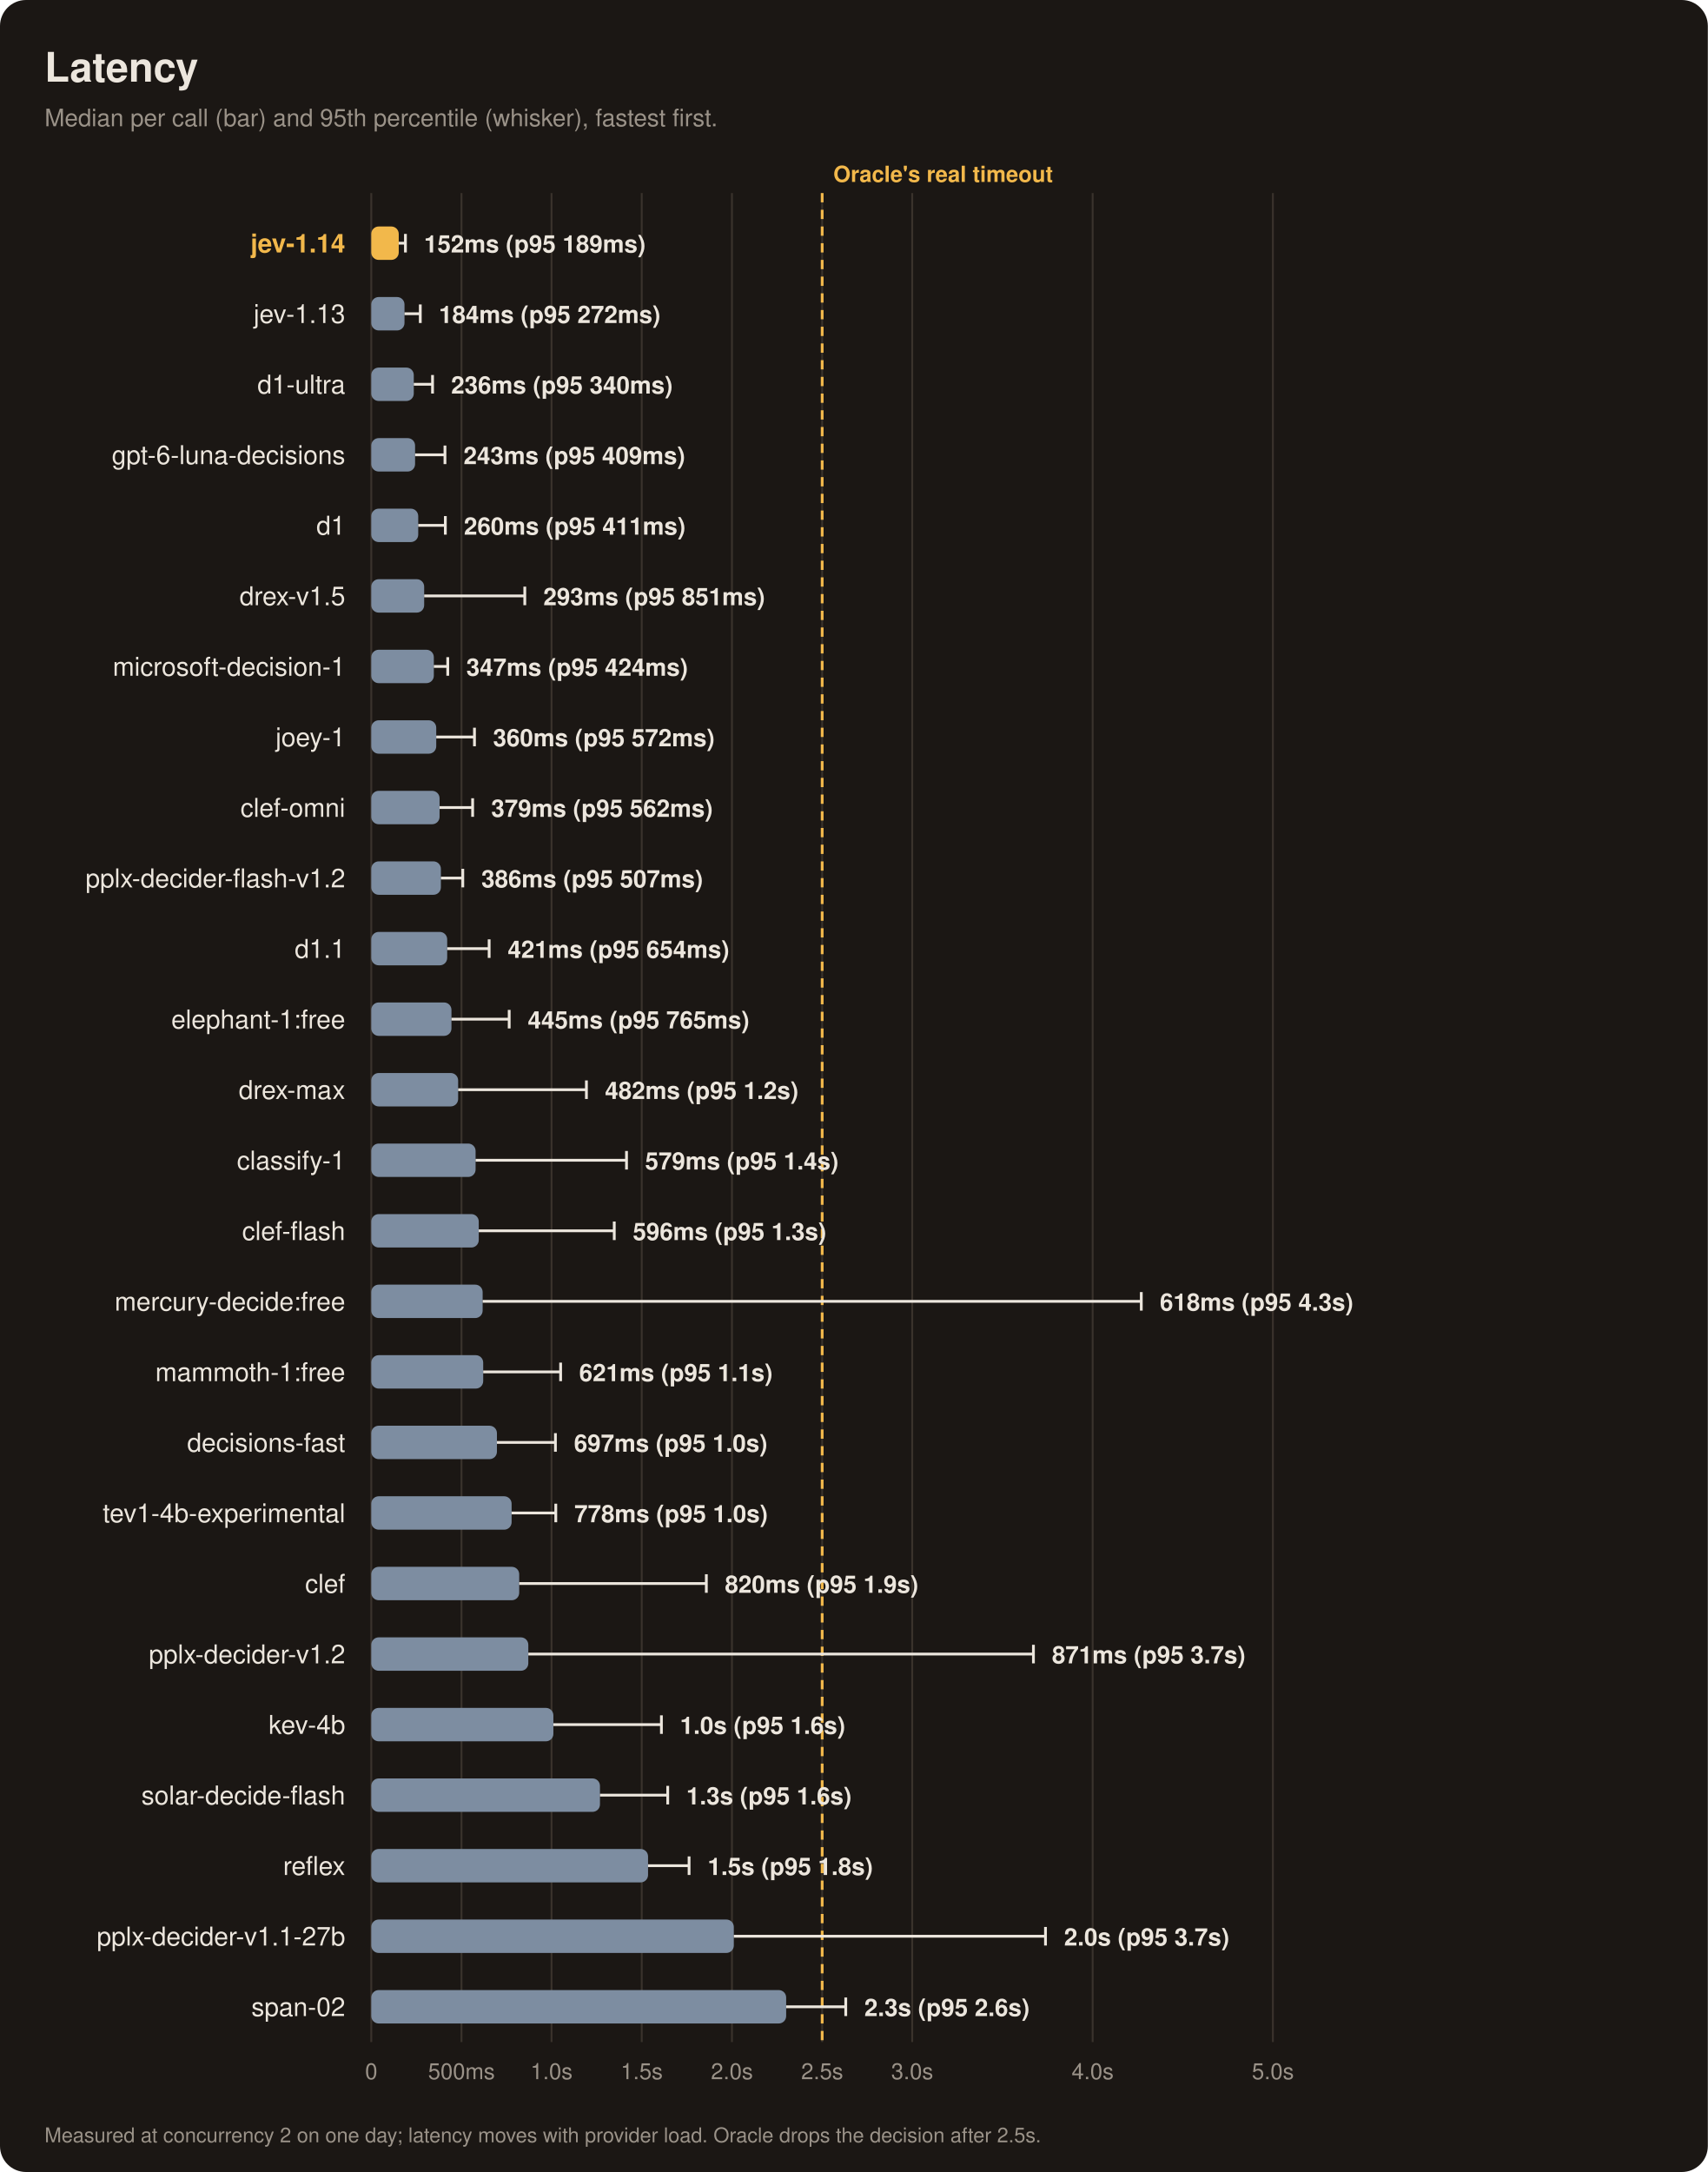
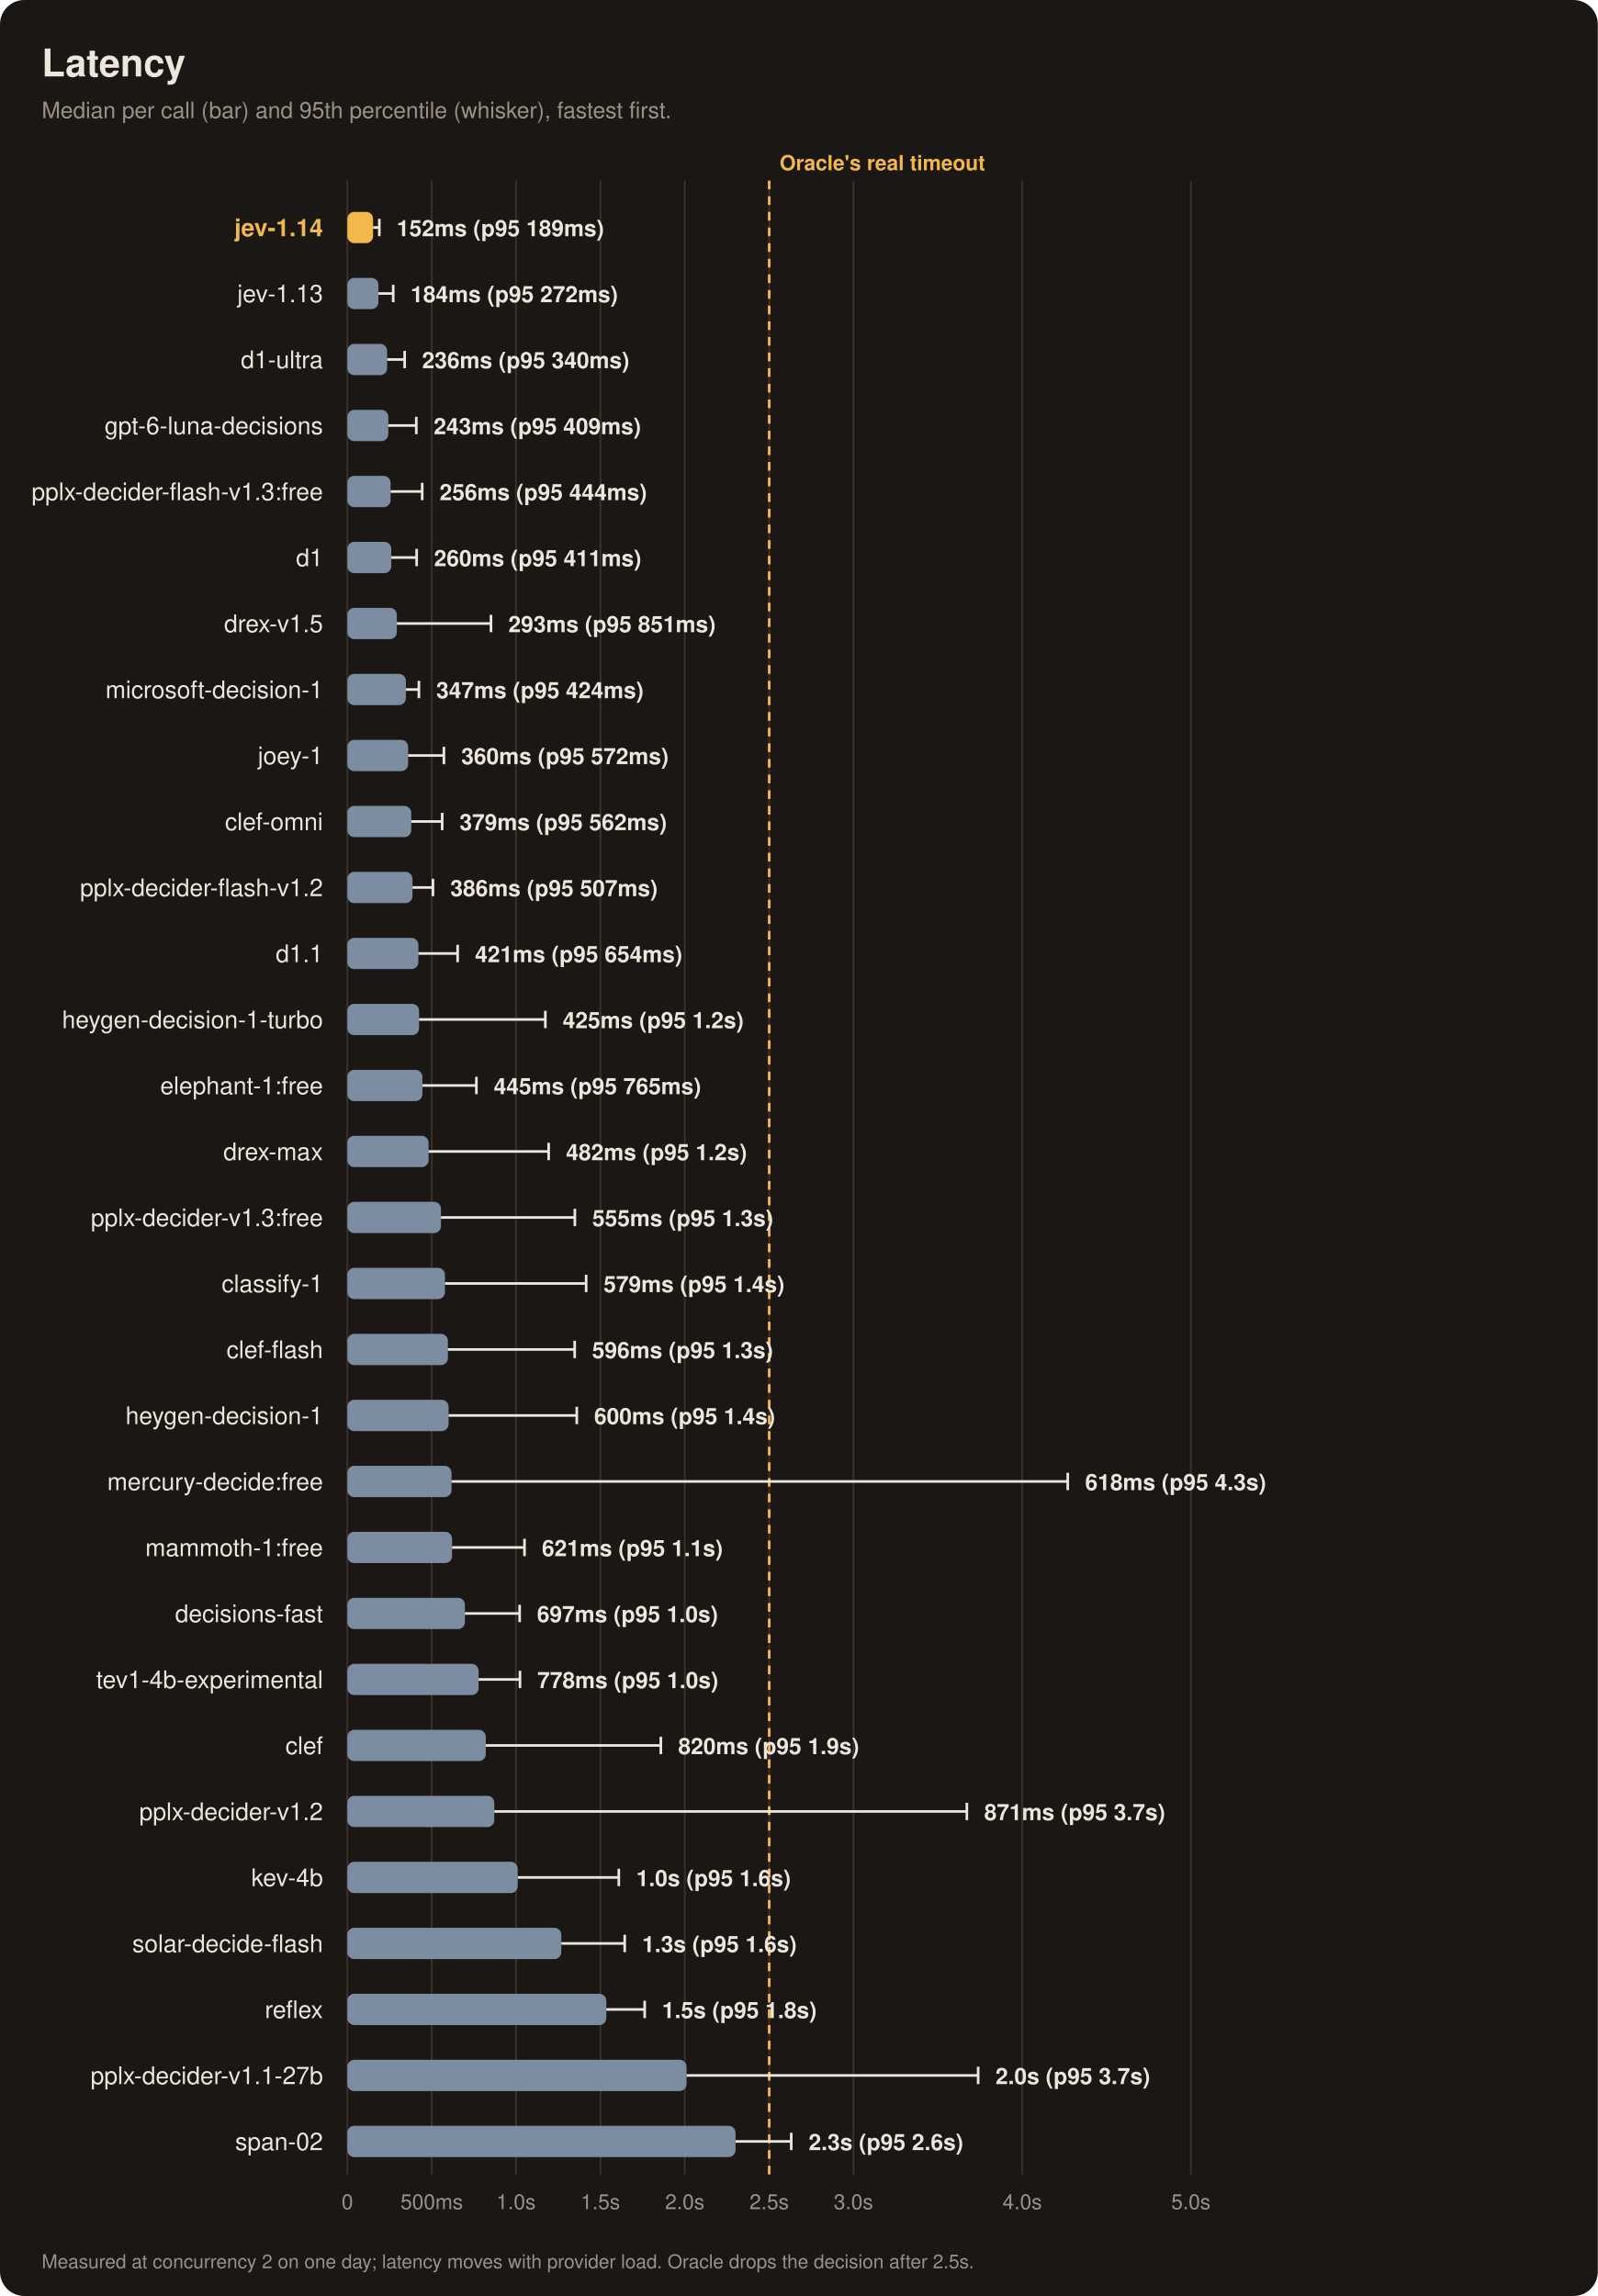
- <svg xmlns="http://www.w3.org/2000/svg" viewBox="0 0 920 1170" width="920" role="img" aria-label="Latency" font-family="-apple-system,BlinkMacSystemFont,'Segoe UI',Helvetica,Arial,sans-serif">
-   <rect width="920" height="1170" rx="14" fill="#1b1714" />
+ <svg xmlns="http://www.w3.org/2000/svg" viewBox="0 0 920 1322" width="920" role="img" aria-label="Latency" font-family="-apple-system,BlinkMacSystemFont,'Segoe UI',Helvetica,Arial,sans-serif">
+   <rect width="920" height="1322" rx="14" fill="#1b1714" />
  <text x="24.0" y="44.0" font-size="22" font-weight="700" fill="#ece6dd" text-anchor="start">Latency</text>
  <text x="24.0" y="68.0" font-size="13" font-weight="400" fill="#9a9288" text-anchor="start">Median per call (bar) and 95th percentile (whisker), fastest first.</text>
-   <line x1="200.0" y1="104.0" x2="200.0" y2="1100.0" stroke="#3a332c" stroke-width="1.0" />
-   <text x="200.0" y="1120.0" font-size="12" font-weight="400" fill="#9a9288" text-anchor="middle">0</text>
-   <line x1="248.6" y1="104.0" x2="248.6" y2="1100.0" stroke="#3a332c" stroke-width="1.0" />
-   <text x="248.6" y="1120.0" font-size="12" font-weight="400" fill="#9a9288" text-anchor="middle">500ms</text>
-   <line x1="297.1" y1="104.0" x2="297.1" y2="1100.0" stroke="#3a332c" stroke-width="1.0" />
-   <text x="297.1" y="1120.0" font-size="12" font-weight="400" fill="#9a9288" text-anchor="middle">1.0s</text>
-   <line x1="345.7" y1="104.0" x2="345.7" y2="1100.0" stroke="#3a332c" stroke-width="1.0" />
-   <text x="345.7" y="1120.0" font-size="12" font-weight="400" fill="#9a9288" text-anchor="middle">1.5s</text>
-   <line x1="394.3" y1="104.0" x2="394.3" y2="1100.0" stroke="#3a332c" stroke-width="1.0" />
-   <text x="394.3" y="1120.0" font-size="12" font-weight="400" fill="#9a9288" text-anchor="middle">2.0s</text>
-   <line x1="442.9" y1="104.0" x2="442.9" y2="1100.0" stroke="#3a332c" stroke-width="1.0" />
-   <text x="442.9" y="1120.0" font-size="12" font-weight="400" fill="#9a9288" text-anchor="middle">2.5s</text>
-   <line x1="491.4" y1="104.0" x2="491.4" y2="1100.0" stroke="#3a332c" stroke-width="1.0" />
-   <text x="491.4" y="1120.0" font-size="12" font-weight="400" fill="#9a9288" text-anchor="middle">3.0s</text>
-   <line x1="588.6" y1="104.0" x2="588.6" y2="1100.0" stroke="#3a332c" stroke-width="1.0" />
-   <text x="588.6" y="1120.0" font-size="12" font-weight="400" fill="#9a9288" text-anchor="middle">4.0s</text>
-   <line x1="685.7" y1="104.0" x2="685.7" y2="1100.0" stroke="#3a332c" stroke-width="1.0" />
-   <text x="685.7" y="1120.0" font-size="12" font-weight="400" fill="#9a9288" text-anchor="middle">5.0s</text>
-   <line x1="442.9" y1="104.0" x2="442.9" y2="1100.0" stroke="#f2b84b" stroke-width="1.5" stroke-dasharray="5 4" />
+   <line x1="200.0" y1="104.0" x2="200.0" y2="1252.0" stroke="#3a332c" stroke-width="1.0" />
+   <text x="200.0" y="1272.0" font-size="12" font-weight="400" fill="#9a9288" text-anchor="middle">0</text>
+   <line x1="248.6" y1="104.0" x2="248.6" y2="1252.0" stroke="#3a332c" stroke-width="1.0" />
+   <text x="248.6" y="1272.0" font-size="12" font-weight="400" fill="#9a9288" text-anchor="middle">500ms</text>
+   <line x1="297.1" y1="104.0" x2="297.1" y2="1252.0" stroke="#3a332c" stroke-width="1.0" />
+   <text x="297.1" y="1272.0" font-size="12" font-weight="400" fill="#9a9288" text-anchor="middle">1.0s</text>
+   <line x1="345.7" y1="104.0" x2="345.7" y2="1252.0" stroke="#3a332c" stroke-width="1.0" />
+   <text x="345.7" y="1272.0" font-size="12" font-weight="400" fill="#9a9288" text-anchor="middle">1.5s</text>
+   <line x1="394.3" y1="104.0" x2="394.3" y2="1252.0" stroke="#3a332c" stroke-width="1.0" />
+   <text x="394.3" y="1272.0" font-size="12" font-weight="400" fill="#9a9288" text-anchor="middle">2.0s</text>
+   <line x1="442.9" y1="104.0" x2="442.9" y2="1252.0" stroke="#3a332c" stroke-width="1.0" />
+   <text x="442.9" y="1272.0" font-size="12" font-weight="400" fill="#9a9288" text-anchor="middle">2.5s</text>
+   <line x1="491.4" y1="104.0" x2="491.4" y2="1252.0" stroke="#3a332c" stroke-width="1.0" />
+   <text x="491.4" y="1272.0" font-size="12" font-weight="400" fill="#9a9288" text-anchor="middle">3.0s</text>
+   <line x1="588.6" y1="104.0" x2="588.6" y2="1252.0" stroke="#3a332c" stroke-width="1.0" />
+   <text x="588.6" y="1272.0" font-size="12" font-weight="400" fill="#9a9288" text-anchor="middle">4.0s</text>
+   <line x1="685.7" y1="104.0" x2="685.7" y2="1252.0" stroke="#3a332c" stroke-width="1.0" />
+   <text x="685.7" y="1272.0" font-size="12" font-weight="400" fill="#9a9288" text-anchor="middle">5.0s</text>
+   <line x1="442.9" y1="104.0" x2="442.9" y2="1252.0" stroke="#f2b84b" stroke-width="1.5" stroke-dasharray="5 4" />
  <text x="448.9" y="98.0" font-size="12" font-weight="600" fill="#f2b84b" text-anchor="start">Oracle's real timeout</text>
  <text x="186.0" y="136.0" font-size="14" font-weight="700" fill="#f2b84b" text-anchor="end">jev-1.14</text>
  <rect x="200.0" y="122.0" width="14.8" height="18.0" rx="4.0" fill="#f2b84b" />
  <line x1="214.8" y1="131.0" x2="218.4" y2="131.0" stroke="#ece6dd" stroke-width="1.5" />
  <line x1="218.4" y1="126.0" x2="218.4" y2="136.0" stroke="#ece6dd" stroke-width="1.5" />
  <text x="228.4" y="136.0" font-size="13" font-weight="600" fill="#ece6dd" text-anchor="start">152ms  (p95 189ms)</text>
  <text x="186.0" y="174.0" font-size="14" font-weight="500" fill="#ece6dd" text-anchor="end">jev-1.13</text>
  <rect x="200.0" y="160.0" width="17.9" height="18.0" rx="4.0" fill="#7d8da1" />
  <line x1="217.9" y1="169.0" x2="226.4" y2="169.0" stroke="#ece6dd" stroke-width="1.5" />
  <line x1="226.4" y1="164.0" x2="226.4" y2="174.0" stroke="#ece6dd" stroke-width="1.5" />
  <text x="236.4" y="174.0" font-size="13" font-weight="600" fill="#ece6dd" text-anchor="start">184ms  (p95 272ms)</text>
  <text x="186.0" y="212.0" font-size="14" font-weight="500" fill="#ece6dd" text-anchor="end">d1-ultra</text>
  <rect x="200.0" y="198.0" width="22.9" height="18.0" rx="4.0" fill="#7d8da1" />
  <line x1="222.9" y1="207.0" x2="233.0" y2="207.0" stroke="#ece6dd" stroke-width="1.5" />
  <line x1="233.0" y1="202.0" x2="233.0" y2="212.0" stroke="#ece6dd" stroke-width="1.5" />
  <text x="243.0" y="212.0" font-size="13" font-weight="600" fill="#ece6dd" text-anchor="start">236ms  (p95 340ms)</text>
  <text x="186.0" y="250.0" font-size="14" font-weight="500" fill="#ece6dd" text-anchor="end">gpt-6-luna-decisions</text>
  <rect x="200.0" y="236.0" width="23.6" height="18.0" rx="4.0" fill="#7d8da1" />
  <line x1="223.6" y1="245.0" x2="239.7" y2="245.0" stroke="#ece6dd" stroke-width="1.5" />
  <line x1="239.7" y1="240.0" x2="239.7" y2="250.0" stroke="#ece6dd" stroke-width="1.5" />
  <text x="249.7" y="250.0" font-size="13" font-weight="600" fill="#ece6dd" text-anchor="start">243ms  (p95 409ms)</text>
-   <text x="186.0" y="288.0" font-size="14" font-weight="500" fill="#ece6dd" text-anchor="end">d1</text>
-   <rect x="200.0" y="274.0" width="25.3" height="18.0" rx="4.0" fill="#7d8da1" />
-   <line x1="225.3" y1="283.0" x2="239.9" y2="283.0" stroke="#ece6dd" stroke-width="1.5" />
-   <line x1="239.9" y1="278.0" x2="239.9" y2="288.0" stroke="#ece6dd" stroke-width="1.5" />
-   <text x="249.9" y="288.0" font-size="13" font-weight="600" fill="#ece6dd" text-anchor="start">260ms  (p95 411ms)</text>
-   <text x="186.0" y="326.0" font-size="14" font-weight="500" fill="#ece6dd" text-anchor="end">drex-v1.5</text>
-   <rect x="200.0" y="312.0" width="28.5" height="18.0" rx="4.0" fill="#7d8da1" />
-   <line x1="228.5" y1="321.0" x2="282.7" y2="321.0" stroke="#ece6dd" stroke-width="1.5" />
-   <line x1="282.7" y1="316.0" x2="282.7" y2="326.0" stroke="#ece6dd" stroke-width="1.5" />
-   <text x="292.7" y="326.0" font-size="13" font-weight="600" fill="#ece6dd" text-anchor="start">293ms  (p95 851ms)</text>
-   <text x="186.0" y="364.0" font-size="14" font-weight="500" fill="#ece6dd" text-anchor="end">microsoft-decision-1</text>
-   <rect x="200.0" y="350.0" width="33.7" height="18.0" rx="4.0" fill="#7d8da1" />
-   <line x1="233.7" y1="359.0" x2="241.2" y2="359.0" stroke="#ece6dd" stroke-width="1.5" />
-   <line x1="241.2" y1="354.0" x2="241.2" y2="364.0" stroke="#ece6dd" stroke-width="1.5" />
-   <text x="251.2" y="364.0" font-size="13" font-weight="600" fill="#ece6dd" text-anchor="start">347ms  (p95 424ms)</text>
-   <text x="186.0" y="402.0" font-size="14" font-weight="500" fill="#ece6dd" text-anchor="end">joey-1</text>
-   <rect x="200.0" y="388.0" width="35.0" height="18.0" rx="4.0" fill="#7d8da1" />
-   <line x1="235.0" y1="397.0" x2="255.6" y2="397.0" stroke="#ece6dd" stroke-width="1.5" />
-   <line x1="255.6" y1="392.0" x2="255.6" y2="402.0" stroke="#ece6dd" stroke-width="1.5" />
-   <text x="265.6" y="402.0" font-size="13" font-weight="600" fill="#ece6dd" text-anchor="start">360ms  (p95 572ms)</text>
-   <text x="186.0" y="440.0" font-size="14" font-weight="500" fill="#ece6dd" text-anchor="end">clef-omni</text>
-   <rect x="200.0" y="426.0" width="36.8" height="18.0" rx="4.0" fill="#7d8da1" />
-   <line x1="236.8" y1="435.0" x2="254.6" y2="435.0" stroke="#ece6dd" stroke-width="1.5" />
-   <line x1="254.6" y1="430.0" x2="254.6" y2="440.0" stroke="#ece6dd" stroke-width="1.5" />
-   <text x="264.6" y="440.0" font-size="13" font-weight="600" fill="#ece6dd" text-anchor="start">379ms  (p95 562ms)</text>
-   <text x="186.0" y="478.0" font-size="14" font-weight="500" fill="#ece6dd" text-anchor="end">pplx-decider-flash-v1.2</text>
-   <rect x="200.0" y="464.0" width="37.5" height="18.0" rx="4.0" fill="#7d8da1" />
-   <line x1="237.5" y1="473.0" x2="249.3" y2="473.0" stroke="#ece6dd" stroke-width="1.5" />
-   <line x1="249.3" y1="468.0" x2="249.3" y2="478.0" stroke="#ece6dd" stroke-width="1.5" />
-   <text x="259.3" y="478.0" font-size="13" font-weight="600" fill="#ece6dd" text-anchor="start">386ms  (p95 507ms)</text>
-   <text x="186.0" y="516.0" font-size="14" font-weight="500" fill="#ece6dd" text-anchor="end">d1.1</text>
-   <rect x="200.0" y="502.0" width="40.9" height="18.0" rx="4.0" fill="#7d8da1" />
-   <line x1="240.9" y1="511.0" x2="263.5" y2="511.0" stroke="#ece6dd" stroke-width="1.5" />
-   <line x1="263.5" y1="506.0" x2="263.5" y2="516.0" stroke="#ece6dd" stroke-width="1.5" />
-   <text x="273.5" y="516.0" font-size="13" font-weight="600" fill="#ece6dd" text-anchor="start">421ms  (p95 654ms)</text>
-   <text x="186.0" y="554.0" font-size="14" font-weight="500" fill="#ece6dd" text-anchor="end">elephant-1:free</text>
-   <rect x="200.0" y="540.0" width="43.2" height="18.0" rx="4.0" fill="#7d8da1" />
-   <line x1="243.2" y1="549.0" x2="274.3" y2="549.0" stroke="#ece6dd" stroke-width="1.5" />
-   <line x1="274.3" y1="544.0" x2="274.3" y2="554.0" stroke="#ece6dd" stroke-width="1.5" />
-   <text x="284.3" y="554.0" font-size="13" font-weight="600" fill="#ece6dd" text-anchor="start">445ms  (p95 765ms)</text>
-   <text x="186.0" y="592.0" font-size="14" font-weight="500" fill="#ece6dd" text-anchor="end">drex-max</text>
-   <rect x="200.0" y="578.0" width="46.8" height="18.0" rx="4.0" fill="#7d8da1" />
-   <line x1="246.8" y1="587.0" x2="315.9" y2="587.0" stroke="#ece6dd" stroke-width="1.5" />
-   <line x1="315.9" y1="582.0" x2="315.9" y2="592.0" stroke="#ece6dd" stroke-width="1.5" />
-   <text x="325.9" y="592.0" font-size="13" font-weight="600" fill="#ece6dd" text-anchor="start">482ms  (p95 1.2s)</text>
-   <text x="186.0" y="630.0" font-size="14" font-weight="500" fill="#ece6dd" text-anchor="end">classify-1</text>
-   <rect x="200.0" y="616.0" width="56.2" height="18.0" rx="4.0" fill="#7d8da1" />
-   <line x1="256.2" y1="625.0" x2="337.5" y2="625.0" stroke="#ece6dd" stroke-width="1.5" />
-   <line x1="337.5" y1="620.0" x2="337.5" y2="630.0" stroke="#ece6dd" stroke-width="1.5" />
-   <text x="347.5" y="630.0" font-size="13" font-weight="600" fill="#ece6dd" text-anchor="start">579ms  (p95 1.4s)</text>
-   <text x="186.0" y="668.0" font-size="14" font-weight="500" fill="#ece6dd" text-anchor="end">clef-flash</text>
-   <rect x="200.0" y="654.0" width="57.9" height="18.0" rx="4.0" fill="#7d8da1" />
-   <line x1="257.9" y1="663.0" x2="330.9" y2="663.0" stroke="#ece6dd" stroke-width="1.5" />
-   <line x1="330.9" y1="658.0" x2="330.9" y2="668.0" stroke="#ece6dd" stroke-width="1.5" />
-   <text x="340.9" y="668.0" font-size="13" font-weight="600" fill="#ece6dd" text-anchor="start">596ms  (p95 1.3s)</text>
-   <text x="186.0" y="706.0" font-size="14" font-weight="500" fill="#ece6dd" text-anchor="end">mercury-decide:free</text>
-   <rect x="200.0" y="692.0" width="60.0" height="18.0" rx="4.0" fill="#7d8da1" />
-   <line x1="260.0" y1="701.0" x2="614.8" y2="701.0" stroke="#ece6dd" stroke-width="1.5" />
-   <line x1="614.8" y1="696.0" x2="614.8" y2="706.0" stroke="#ece6dd" stroke-width="1.5" />
-   <text x="624.8" y="706.0" font-size="13" font-weight="600" fill="#ece6dd" text-anchor="start">618ms  (p95 4.3s)</text>
-   <text x="186.0" y="744.0" font-size="14" font-weight="500" fill="#ece6dd" text-anchor="end">mammoth-1:free</text>
-   <rect x="200.0" y="730.0" width="60.3" height="18.0" rx="4.0" fill="#7d8da1" />
-   <line x1="260.3" y1="739.0" x2="302.0" y2="739.0" stroke="#ece6dd" stroke-width="1.5" />
-   <line x1="302.0" y1="734.0" x2="302.0" y2="744.0" stroke="#ece6dd" stroke-width="1.5" />
-   <text x="312.0" y="744.0" font-size="13" font-weight="600" fill="#ece6dd" text-anchor="start">621ms  (p95 1.1s)</text>
-   <text x="186.0" y="782.0" font-size="14" font-weight="500" fill="#ece6dd" text-anchor="end">decisions-fast</text>
-   <rect x="200.0" y="768.0" width="67.7" height="18.0" rx="4.0" fill="#7d8da1" />
-   <line x1="267.7" y1="777.0" x2="299.2" y2="777.0" stroke="#ece6dd" stroke-width="1.5" />
-   <line x1="299.2" y1="772.0" x2="299.2" y2="782.0" stroke="#ece6dd" stroke-width="1.5" />
-   <text x="309.2" y="782.0" font-size="13" font-weight="600" fill="#ece6dd" text-anchor="start">697ms  (p95 1.0s)</text>
-   <text x="186.0" y="820.0" font-size="14" font-weight="500" fill="#ece6dd" text-anchor="end">tev1-4b-experimental</text>
-   <rect x="200.0" y="806.0" width="75.6" height="18.0" rx="4.0" fill="#7d8da1" />
-   <line x1="275.6" y1="815.0" x2="299.4" y2="815.0" stroke="#ece6dd" stroke-width="1.5" />
-   <line x1="299.4" y1="810.0" x2="299.4" y2="820.0" stroke="#ece6dd" stroke-width="1.5" />
-   <text x="309.4" y="820.0" font-size="13" font-weight="600" fill="#ece6dd" text-anchor="start">778ms  (p95 1.0s)</text>
-   <text x="186.0" y="858.0" font-size="14" font-weight="500" fill="#ece6dd" text-anchor="end">clef</text>
-   <rect x="200.0" y="844.0" width="79.7" height="18.0" rx="4.0" fill="#7d8da1" />
-   <line x1="279.7" y1="853.0" x2="380.5" y2="853.0" stroke="#ece6dd" stroke-width="1.5" />
-   <line x1="380.5" y1="848.0" x2="380.5" y2="858.0" stroke="#ece6dd" stroke-width="1.5" />
-   <text x="390.5" y="858.0" font-size="13" font-weight="600" fill="#ece6dd" text-anchor="start">820ms  (p95 1.9s)</text>
-   <text x="186.0" y="896.0" font-size="14" font-weight="500" fill="#ece6dd" text-anchor="end">pplx-decider-v1.2</text>
-   <rect x="200.0" y="882.0" width="84.6" height="18.0" rx="4.0" fill="#7d8da1" />
-   <line x1="284.6" y1="891.0" x2="556.7" y2="891.0" stroke="#ece6dd" stroke-width="1.5" />
-   <line x1="556.7" y1="886.0" x2="556.7" y2="896.0" stroke="#ece6dd" stroke-width="1.5" />
-   <text x="566.7" y="896.0" font-size="13" font-weight="600" fill="#ece6dd" text-anchor="start">871ms  (p95 3.7s)</text>
-   <text x="186.0" y="934.0" font-size="14" font-weight="500" fill="#ece6dd" text-anchor="end">kev-4b</text>
-   <rect x="200.0" y="920.0" width="98.1" height="18.0" rx="4.0" fill="#7d8da1" />
-   <line x1="298.1" y1="929.0" x2="356.3" y2="929.0" stroke="#ece6dd" stroke-width="1.5" />
-   <line x1="356.3" y1="924.0" x2="356.3" y2="934.0" stroke="#ece6dd" stroke-width="1.5" />
-   <text x="366.3" y="934.0" font-size="13" font-weight="600" fill="#ece6dd" text-anchor="start">1.0s  (p95 1.6s)</text>
-   <text x="186.0" y="972.0" font-size="14" font-weight="500" fill="#ece6dd" text-anchor="end">solar-decide-flash</text>
-   <rect x="200.0" y="958.0" width="123.2" height="18.0" rx="4.0" fill="#7d8da1" />
-   <line x1="323.2" y1="967.0" x2="359.7" y2="967.0" stroke="#ece6dd" stroke-width="1.5" />
-   <line x1="359.7" y1="962.0" x2="359.7" y2="972.0" stroke="#ece6dd" stroke-width="1.5" />
-   <text x="369.7" y="972.0" font-size="13" font-weight="600" fill="#ece6dd" text-anchor="start">1.3s  (p95 1.6s)</text>
-   <text x="186.0" y="1010.0" font-size="14" font-weight="500" fill="#ece6dd" text-anchor="end">reflex</text>
-   <rect x="200.0" y="996.0" width="149.1" height="18.0" rx="4.0" fill="#7d8da1" />
-   <line x1="349.1" y1="1005.0" x2="371.2" y2="1005.0" stroke="#ece6dd" stroke-width="1.5" />
-   <line x1="371.2" y1="1000.0" x2="371.2" y2="1010.0" stroke="#ece6dd" stroke-width="1.5" />
-   <text x="381.2" y="1010.0" font-size="13" font-weight="600" fill="#ece6dd" text-anchor="start">1.5s  (p95 1.8s)</text>
-   <text x="186.0" y="1048.0" font-size="14" font-weight="500" fill="#ece6dd" text-anchor="end">pplx-decider-v1.1-27b</text>
-   <rect x="200.0" y="1034.0" width="195.3" height="18.0" rx="4.0" fill="#7d8da1" />
-   <line x1="395.3" y1="1043.0" x2="563.2" y2="1043.0" stroke="#ece6dd" stroke-width="1.5" />
-   <line x1="563.2" y1="1038.0" x2="563.2" y2="1048.0" stroke="#ece6dd" stroke-width="1.5" />
-   <text x="573.2" y="1048.0" font-size="13" font-weight="600" fill="#ece6dd" text-anchor="start">2.0s  (p95 3.7s)</text>
-   <text x="186.0" y="1086.0" font-size="14" font-weight="500" fill="#ece6dd" text-anchor="end">span-02</text>
-   <rect x="200.0" y="1072.0" width="223.5" height="18.0" rx="4.0" fill="#7d8da1" />
-   <line x1="423.5" y1="1081.0" x2="455.6" y2="1081.0" stroke="#ece6dd" stroke-width="1.5" />
-   <line x1="455.6" y1="1076.0" x2="455.6" y2="1086.0" stroke="#ece6dd" stroke-width="1.5" />
-   <text x="465.6" y="1086.0" font-size="13" font-weight="600" fill="#ece6dd" text-anchor="start">2.3s  (p95 2.6s)</text>
-   <text x="24.0" y="1154.0" font-size="11" font-weight="400" fill="#9a9288" text-anchor="start">Measured at concurrency 2 on one day; latency moves with provider load. Oracle drops the decision after 2.5s.</text>
+   <text x="186.0" y="288.0" font-size="14" font-weight="500" fill="#ece6dd" text-anchor="end">pplx-decider-flash-v1.3:free</text>
+   <rect x="200.0" y="274.0" width="24.9" height="18.0" rx="4.0" fill="#7d8da1" />
+   <line x1="224.9" y1="283.0" x2="243.1" y2="283.0" stroke="#ece6dd" stroke-width="1.5" />
+   <line x1="243.1" y1="278.0" x2="243.1" y2="288.0" stroke="#ece6dd" stroke-width="1.5" />
+   <text x="253.1" y="288.0" font-size="13" font-weight="600" fill="#ece6dd" text-anchor="start">256ms  (p95 444ms)</text>
+   <text x="186.0" y="326.0" font-size="14" font-weight="500" fill="#ece6dd" text-anchor="end">d1</text>
+   <rect x="200.0" y="312.0" width="25.3" height="18.0" rx="4.0" fill="#7d8da1" />
+   <line x1="225.3" y1="321.0" x2="239.9" y2="321.0" stroke="#ece6dd" stroke-width="1.5" />
+   <line x1="239.9" y1="316.0" x2="239.9" y2="326.0" stroke="#ece6dd" stroke-width="1.5" />
+   <text x="249.9" y="326.0" font-size="13" font-weight="600" fill="#ece6dd" text-anchor="start">260ms  (p95 411ms)</text>
+   <text x="186.0" y="364.0" font-size="14" font-weight="500" fill="#ece6dd" text-anchor="end">drex-v1.5</text>
+   <rect x="200.0" y="350.0" width="28.5" height="18.0" rx="4.0" fill="#7d8da1" />
+   <line x1="228.5" y1="359.0" x2="282.7" y2="359.0" stroke="#ece6dd" stroke-width="1.5" />
+   <line x1="282.7" y1="354.0" x2="282.7" y2="364.0" stroke="#ece6dd" stroke-width="1.5" />
+   <text x="292.7" y="364.0" font-size="13" font-weight="600" fill="#ece6dd" text-anchor="start">293ms  (p95 851ms)</text>
+   <text x="186.0" y="402.0" font-size="14" font-weight="500" fill="#ece6dd" text-anchor="end">microsoft-decision-1</text>
+   <rect x="200.0" y="388.0" width="33.7" height="18.0" rx="4.0" fill="#7d8da1" />
+   <line x1="233.7" y1="397.0" x2="241.2" y2="397.0" stroke="#ece6dd" stroke-width="1.5" />
+   <line x1="241.2" y1="392.0" x2="241.2" y2="402.0" stroke="#ece6dd" stroke-width="1.5" />
+   <text x="251.2" y="402.0" font-size="13" font-weight="600" fill="#ece6dd" text-anchor="start">347ms  (p95 424ms)</text>
+   <text x="186.0" y="440.0" font-size="14" font-weight="500" fill="#ece6dd" text-anchor="end">joey-1</text>
+   <rect x="200.0" y="426.0" width="35.0" height="18.0" rx="4.0" fill="#7d8da1" />
+   <line x1="235.0" y1="435.0" x2="255.6" y2="435.0" stroke="#ece6dd" stroke-width="1.5" />
+   <line x1="255.6" y1="430.0" x2="255.6" y2="440.0" stroke="#ece6dd" stroke-width="1.5" />
+   <text x="265.6" y="440.0" font-size="13" font-weight="600" fill="#ece6dd" text-anchor="start">360ms  (p95 572ms)</text>
+   <text x="186.0" y="478.0" font-size="14" font-weight="500" fill="#ece6dd" text-anchor="end">clef-omni</text>
+   <rect x="200.0" y="464.0" width="36.8" height="18.0" rx="4.0" fill="#7d8da1" />
+   <line x1="236.8" y1="473.0" x2="254.6" y2="473.0" stroke="#ece6dd" stroke-width="1.5" />
+   <line x1="254.6" y1="468.0" x2="254.6" y2="478.0" stroke="#ece6dd" stroke-width="1.5" />
+   <text x="264.6" y="478.0" font-size="13" font-weight="600" fill="#ece6dd" text-anchor="start">379ms  (p95 562ms)</text>
+   <text x="186.0" y="516.0" font-size="14" font-weight="500" fill="#ece6dd" text-anchor="end">pplx-decider-flash-v1.2</text>
+   <rect x="200.0" y="502.0" width="37.5" height="18.0" rx="4.0" fill="#7d8da1" />
+   <line x1="237.5" y1="511.0" x2="249.3" y2="511.0" stroke="#ece6dd" stroke-width="1.5" />
+   <line x1="249.3" y1="506.0" x2="249.3" y2="516.0" stroke="#ece6dd" stroke-width="1.5" />
+   <text x="259.3" y="516.0" font-size="13" font-weight="600" fill="#ece6dd" text-anchor="start">386ms  (p95 507ms)</text>
+   <text x="186.0" y="554.0" font-size="14" font-weight="500" fill="#ece6dd" text-anchor="end">d1.1</text>
+   <rect x="200.0" y="540.0" width="40.9" height="18.0" rx="4.0" fill="#7d8da1" />
+   <line x1="240.9" y1="549.0" x2="263.5" y2="549.0" stroke="#ece6dd" stroke-width="1.5" />
+   <line x1="263.5" y1="544.0" x2="263.5" y2="554.0" stroke="#ece6dd" stroke-width="1.5" />
+   <text x="273.5" y="554.0" font-size="13" font-weight="600" fill="#ece6dd" text-anchor="start">421ms  (p95 654ms)</text>
+   <text x="186.0" y="592.0" font-size="14" font-weight="500" fill="#ece6dd" text-anchor="end">heygen-decision-1-turbo</text>
+   <rect x="200.0" y="578.0" width="41.3" height="18.0" rx="4.0" fill="#7d8da1" />
+   <line x1="241.3" y1="587.0" x2="314.0" y2="587.0" stroke="#ece6dd" stroke-width="1.5" />
+   <line x1="314.0" y1="582.0" x2="314.0" y2="592.0" stroke="#ece6dd" stroke-width="1.5" />
+   <text x="324.0" y="592.0" font-size="13" font-weight="600" fill="#ece6dd" text-anchor="start">425ms  (p95 1.2s)</text>
+   <text x="186.0" y="630.0" font-size="14" font-weight="500" fill="#ece6dd" text-anchor="end">elephant-1:free</text>
+   <rect x="200.0" y="616.0" width="43.2" height="18.0" rx="4.0" fill="#7d8da1" />
+   <line x1="243.2" y1="625.0" x2="274.3" y2="625.0" stroke="#ece6dd" stroke-width="1.5" />
+   <line x1="274.3" y1="620.0" x2="274.3" y2="630.0" stroke="#ece6dd" stroke-width="1.5" />
+   <text x="284.3" y="630.0" font-size="13" font-weight="600" fill="#ece6dd" text-anchor="start">445ms  (p95 765ms)</text>
+   <text x="186.0" y="668.0" font-size="14" font-weight="500" fill="#ece6dd" text-anchor="end">drex-max</text>
+   <rect x="200.0" y="654.0" width="46.8" height="18.0" rx="4.0" fill="#7d8da1" />
+   <line x1="246.8" y1="663.0" x2="315.9" y2="663.0" stroke="#ece6dd" stroke-width="1.5" />
+   <line x1="315.9" y1="658.0" x2="315.9" y2="668.0" stroke="#ece6dd" stroke-width="1.5" />
+   <text x="325.9" y="668.0" font-size="13" font-weight="600" fill="#ece6dd" text-anchor="start">482ms  (p95 1.2s)</text>
+   <text x="186.0" y="706.0" font-size="14" font-weight="500" fill="#ece6dd" text-anchor="end">pplx-decider-v1.3:free</text>
+   <rect x="200.0" y="692.0" width="53.9" height="18.0" rx="4.0" fill="#7d8da1" />
+   <line x1="253.9" y1="701.0" x2="331.0" y2="701.0" stroke="#ece6dd" stroke-width="1.5" />
+   <line x1="331.0" y1="696.0" x2="331.0" y2="706.0" stroke="#ece6dd" stroke-width="1.5" />
+   <text x="341.0" y="706.0" font-size="13" font-weight="600" fill="#ece6dd" text-anchor="start">555ms  (p95 1.3s)</text>
+   <text x="186.0" y="744.0" font-size="14" font-weight="500" fill="#ece6dd" text-anchor="end">classify-1</text>
+   <rect x="200.0" y="730.0" width="56.2" height="18.0" rx="4.0" fill="#7d8da1" />
+   <line x1="256.2" y1="739.0" x2="337.5" y2="739.0" stroke="#ece6dd" stroke-width="1.5" />
+   <line x1="337.5" y1="734.0" x2="337.5" y2="744.0" stroke="#ece6dd" stroke-width="1.5" />
+   <text x="347.5" y="744.0" font-size="13" font-weight="600" fill="#ece6dd" text-anchor="start">579ms  (p95 1.4s)</text>
+   <text x="186.0" y="782.0" font-size="14" font-weight="500" fill="#ece6dd" text-anchor="end">clef-flash</text>
+   <rect x="200.0" y="768.0" width="57.9" height="18.0" rx="4.0" fill="#7d8da1" />
+   <line x1="257.9" y1="777.0" x2="330.9" y2="777.0" stroke="#ece6dd" stroke-width="1.5" />
+   <line x1="330.9" y1="772.0" x2="330.9" y2="782.0" stroke="#ece6dd" stroke-width="1.5" />
+   <text x="340.9" y="782.0" font-size="13" font-weight="600" fill="#ece6dd" text-anchor="start">596ms  (p95 1.3s)</text>
+   <text x="186.0" y="820.0" font-size="14" font-weight="500" fill="#ece6dd" text-anchor="end">heygen-decision-1</text>
+   <rect x="200.0" y="806.0" width="58.3" height="18.0" rx="4.0" fill="#7d8da1" />
+   <line x1="258.3" y1="815.0" x2="332.1" y2="815.0" stroke="#ece6dd" stroke-width="1.5" />
+   <line x1="332.1" y1="810.0" x2="332.1" y2="820.0" stroke="#ece6dd" stroke-width="1.5" />
+   <text x="342.1" y="820.0" font-size="13" font-weight="600" fill="#ece6dd" text-anchor="start">600ms  (p95 1.4s)</text>
+   <text x="186.0" y="858.0" font-size="14" font-weight="500" fill="#ece6dd" text-anchor="end">mercury-decide:free</text>
+   <rect x="200.0" y="844.0" width="60.0" height="18.0" rx="4.0" fill="#7d8da1" />
+   <line x1="260.0" y1="853.0" x2="614.8" y2="853.0" stroke="#ece6dd" stroke-width="1.5" />
+   <line x1="614.8" y1="848.0" x2="614.8" y2="858.0" stroke="#ece6dd" stroke-width="1.5" />
+   <text x="624.8" y="858.0" font-size="13" font-weight="600" fill="#ece6dd" text-anchor="start">618ms  (p95 4.3s)</text>
+   <text x="186.0" y="896.0" font-size="14" font-weight="500" fill="#ece6dd" text-anchor="end">mammoth-1:free</text>
+   <rect x="200.0" y="882.0" width="60.3" height="18.0" rx="4.0" fill="#7d8da1" />
+   <line x1="260.3" y1="891.0" x2="302.0" y2="891.0" stroke="#ece6dd" stroke-width="1.5" />
+   <line x1="302.0" y1="886.0" x2="302.0" y2="896.0" stroke="#ece6dd" stroke-width="1.5" />
+   <text x="312.0" y="896.0" font-size="13" font-weight="600" fill="#ece6dd" text-anchor="start">621ms  (p95 1.1s)</text>
+   <text x="186.0" y="934.0" font-size="14" font-weight="500" fill="#ece6dd" text-anchor="end">decisions-fast</text>
+   <rect x="200.0" y="920.0" width="67.7" height="18.0" rx="4.0" fill="#7d8da1" />
+   <line x1="267.7" y1="929.0" x2="299.2" y2="929.0" stroke="#ece6dd" stroke-width="1.5" />
+   <line x1="299.2" y1="924.0" x2="299.2" y2="934.0" stroke="#ece6dd" stroke-width="1.5" />
+   <text x="309.2" y="934.0" font-size="13" font-weight="600" fill="#ece6dd" text-anchor="start">697ms  (p95 1.0s)</text>
+   <text x="186.0" y="972.0" font-size="14" font-weight="500" fill="#ece6dd" text-anchor="end">tev1-4b-experimental</text>
+   <rect x="200.0" y="958.0" width="75.6" height="18.0" rx="4.0" fill="#7d8da1" />
+   <line x1="275.6" y1="967.0" x2="299.4" y2="967.0" stroke="#ece6dd" stroke-width="1.5" />
+   <line x1="299.4" y1="962.0" x2="299.4" y2="972.0" stroke="#ece6dd" stroke-width="1.5" />
+   <text x="309.4" y="972.0" font-size="13" font-weight="600" fill="#ece6dd" text-anchor="start">778ms  (p95 1.0s)</text>
+   <text x="186.0" y="1010.0" font-size="14" font-weight="500" fill="#ece6dd" text-anchor="end">clef</text>
+   <rect x="200.0" y="996.0" width="79.7" height="18.0" rx="4.0" fill="#7d8da1" />
+   <line x1="279.7" y1="1005.0" x2="380.5" y2="1005.0" stroke="#ece6dd" stroke-width="1.5" />
+   <line x1="380.5" y1="1000.0" x2="380.5" y2="1010.0" stroke="#ece6dd" stroke-width="1.5" />
+   <text x="390.5" y="1010.0" font-size="13" font-weight="600" fill="#ece6dd" text-anchor="start">820ms  (p95 1.9s)</text>
+   <text x="186.0" y="1048.0" font-size="14" font-weight="500" fill="#ece6dd" text-anchor="end">pplx-decider-v1.2</text>
+   <rect x="200.0" y="1034.0" width="84.6" height="18.0" rx="4.0" fill="#7d8da1" />
+   <line x1="284.6" y1="1043.0" x2="556.7" y2="1043.0" stroke="#ece6dd" stroke-width="1.5" />
+   <line x1="556.7" y1="1038.0" x2="556.7" y2="1048.0" stroke="#ece6dd" stroke-width="1.5" />
+   <text x="566.7" y="1048.0" font-size="13" font-weight="600" fill="#ece6dd" text-anchor="start">871ms  (p95 3.7s)</text>
+   <text x="186.0" y="1086.0" font-size="14" font-weight="500" fill="#ece6dd" text-anchor="end">kev-4b</text>
+   <rect x="200.0" y="1072.0" width="98.1" height="18.0" rx="4.0" fill="#7d8da1" />
+   <line x1="298.1" y1="1081.0" x2="356.3" y2="1081.0" stroke="#ece6dd" stroke-width="1.5" />
+   <line x1="356.3" y1="1076.0" x2="356.3" y2="1086.0" stroke="#ece6dd" stroke-width="1.5" />
+   <text x="366.3" y="1086.0" font-size="13" font-weight="600" fill="#ece6dd" text-anchor="start">1.0s  (p95 1.6s)</text>
+   <text x="186.0" y="1124.0" font-size="14" font-weight="500" fill="#ece6dd" text-anchor="end">solar-decide-flash</text>
+   <rect x="200.0" y="1110.0" width="123.2" height="18.0" rx="4.0" fill="#7d8da1" />
+   <line x1="323.2" y1="1119.0" x2="359.7" y2="1119.0" stroke="#ece6dd" stroke-width="1.5" />
+   <line x1="359.7" y1="1114.0" x2="359.7" y2="1124.0" stroke="#ece6dd" stroke-width="1.5" />
+   <text x="369.7" y="1124.0" font-size="13" font-weight="600" fill="#ece6dd" text-anchor="start">1.3s  (p95 1.6s)</text>
+   <text x="186.0" y="1162.0" font-size="14" font-weight="500" fill="#ece6dd" text-anchor="end">reflex</text>
+   <rect x="200.0" y="1148.0" width="149.1" height="18.0" rx="4.0" fill="#7d8da1" />
+   <line x1="349.1" y1="1157.0" x2="371.2" y2="1157.0" stroke="#ece6dd" stroke-width="1.5" />
+   <line x1="371.2" y1="1152.0" x2="371.2" y2="1162.0" stroke="#ece6dd" stroke-width="1.5" />
+   <text x="381.2" y="1162.0" font-size="13" font-weight="600" fill="#ece6dd" text-anchor="start">1.5s  (p95 1.8s)</text>
+   <text x="186.0" y="1200.0" font-size="14" font-weight="500" fill="#ece6dd" text-anchor="end">pplx-decider-v1.1-27b</text>
+   <rect x="200.0" y="1186.0" width="195.3" height="18.0" rx="4.0" fill="#7d8da1" />
+   <line x1="395.3" y1="1195.0" x2="563.2" y2="1195.0" stroke="#ece6dd" stroke-width="1.5" />
+   <line x1="563.2" y1="1190.0" x2="563.2" y2="1200.0" stroke="#ece6dd" stroke-width="1.5" />
+   <text x="573.2" y="1200.0" font-size="13" font-weight="600" fill="#ece6dd" text-anchor="start">2.0s  (p95 3.7s)</text>
+   <text x="186.0" y="1238.0" font-size="14" font-weight="500" fill="#ece6dd" text-anchor="end">span-02</text>
+   <rect x="200.0" y="1224.0" width="223.5" height="18.0" rx="4.0" fill="#7d8da1" />
+   <line x1="423.5" y1="1233.0" x2="455.6" y2="1233.0" stroke="#ece6dd" stroke-width="1.5" />
+   <line x1="455.6" y1="1228.0" x2="455.6" y2="1238.0" stroke="#ece6dd" stroke-width="1.5" />
+   <text x="465.6" y="1238.0" font-size="13" font-weight="600" fill="#ece6dd" text-anchor="start">2.3s  (p95 2.6s)</text>
+   <text x="24.0" y="1306.0" font-size="11" font-weight="400" fill="#9a9288" text-anchor="start">Measured at concurrency 2 on one day; latency moves with provider load. Oracle drops the decision after 2.5s.</text>
</svg>
